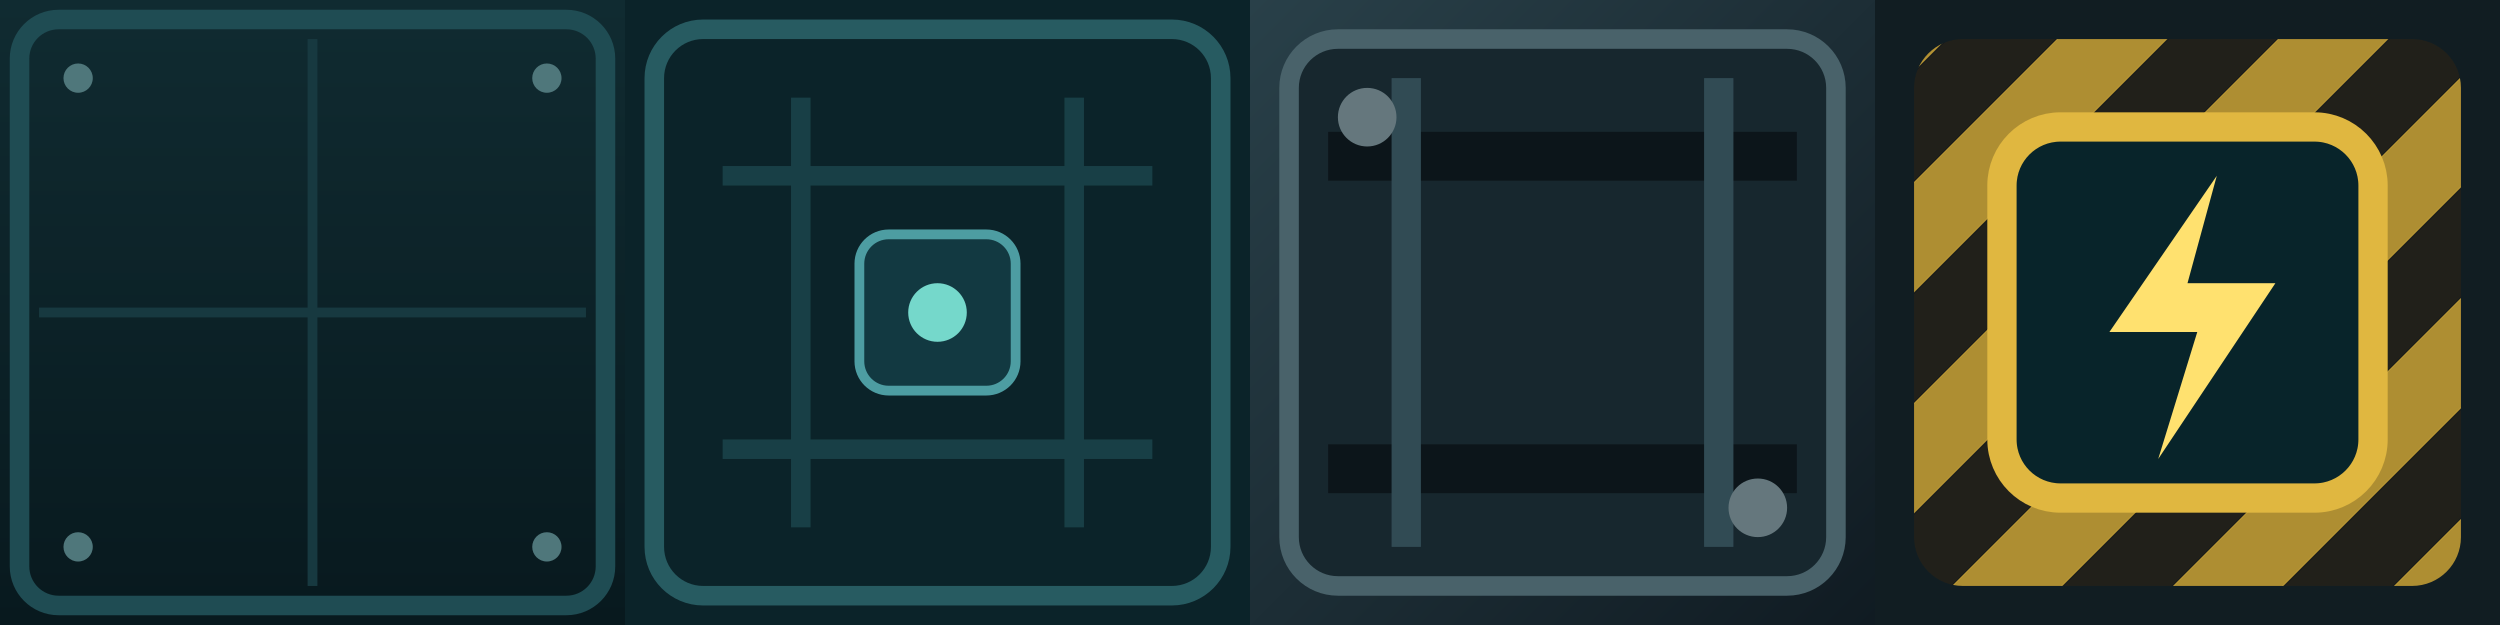
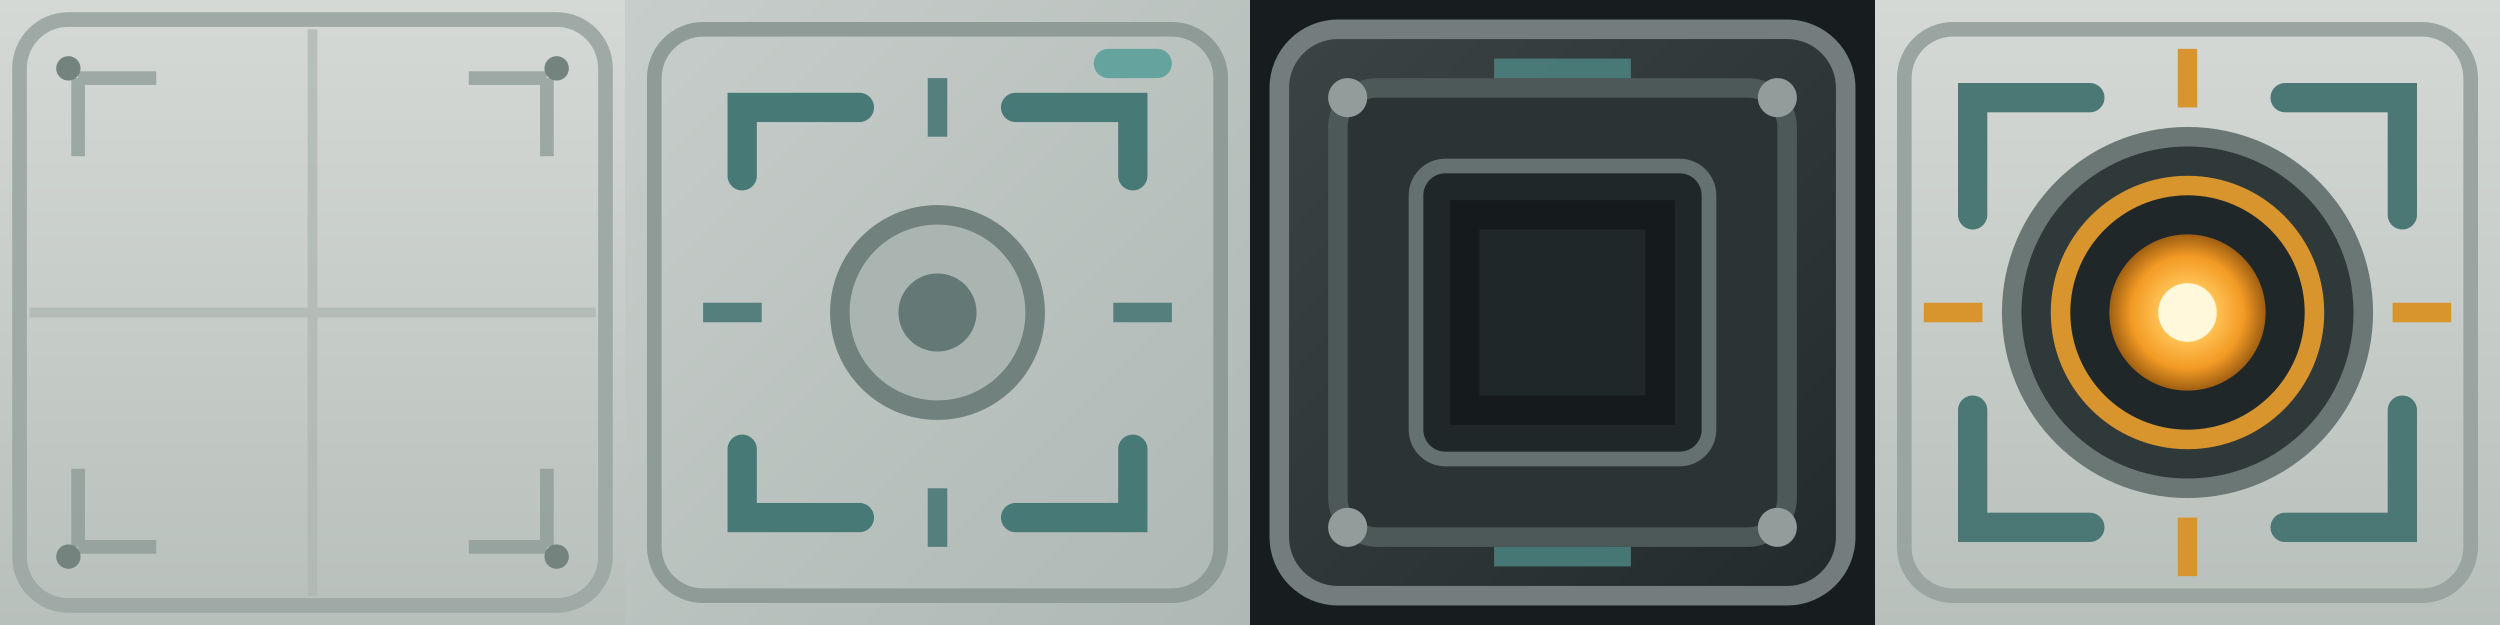
<svg xmlns="http://www.w3.org/2000/svg" width="256" height="64" viewBox="0 0 256 64">
  <defs>
-     <linearGradient id="floor" x1="0" y1="0" x2="0" y2="1">
-       <stop offset="0" stop-color="#102b31" />
-       <stop offset="1" stop-color="#08191e" />
+     <linearGradient id="ceramic" x1="0" y1="0" x2="0" y2="1">
+       <stop offset="0" stop-color="#d5d9d5" />
+       <stop offset="1" stop-color="#b8c0bc" />
    </linearGradient>
-     <linearGradient id="wall" x1="0" y1="0" x2="1" y2="1">
-       <stop offset="0" stop-color="#294049" />
-       <stop offset="1" stop-color="#101b22" />
+     <linearGradient id="ceramicInset" x1="0" y1="0" x2="1" y2="1">
+       <stop offset="0" stop-color="#c7cdca" />
+       <stop offset="1" stop-color="#aeb8b4" />
    </linearGradient>
-     <pattern id="hazard" width="16" height="16" patternUnits="userSpaceOnUse" patternTransform="rotate(45)">
-       <rect width="8" height="16" fill="#d6aa36" />
-       <rect x="8" width="8" height="16" fill="#252118" />
-     </pattern>
+     <linearGradient id="graphite" x1="0" y1="0" x2="1" y2="1">
+       <stop offset="0" stop-color="#3b4445" />
+       <stop offset="1" stop-color="#232a2c" />
+     </linearGradient>
+     <radialGradient id="core" cx="50%" cy="50%" r="50%">
+       <stop offset="0" stop-color="#fff1b6" />
+       <stop offset=".38" stop-color="#ffc052" />
+       <stop offset=".72" stop-color="#f29a24" />
+       <stop offset="1" stop-color="#9f5f12" />
+     </radialGradient>
  </defs>
  <g transform="translate(0 0)">
-     <rect width="64" height="64" fill="url(#floor)" />
-     <rect x="2" y="2" width="60" height="60" rx="4" fill="none" stroke="#1f4c53" stroke-width="2" />
-     <path d="M32 4V60M4 32H60" stroke="#173940" stroke-width="1" />
-     <circle cx="8" cy="8" r="1.5" fill="#4f777b" />
-     <circle cx="56" cy="8" r="1.5" fill="#4f777b" />
-     <circle cx="8" cy="56" r="1.5" fill="#4f777b" />
-     <circle cx="56" cy="56" r="1.5" fill="#4f777b" />
+     <rect width="64" height="64" fill="url(#ceramic)" />
+     <rect x="2" y="2" width="60" height="60" rx="5" fill="none" stroke="#9fa9a5" stroke-width="1.5" />
+     <path d="M32 3V61M3 32H61" stroke="#adb6b2" stroke-width="1" opacity=".72" />
+     <path d="M8 8h8M8 8v8M56 8h-8M56 8v8M8 56h8M8 56v-8M56 56h-8M56 56v-8" stroke="#879691" stroke-width="1.4" opacity=".7" />
+     <circle cx="7" cy="7" r="1.25" fill="#75837f" />
+     <circle cx="57" cy="7" r="1.25" fill="#75837f" />
+     <circle cx="7" cy="57" r="1.25" fill="#75837f" />
+     <circle cx="57" cy="57" r="1.25" fill="#75837f" />
  </g>
  <g transform="translate(64 0)">
-     <rect width="64" height="64" fill="#0b2329" />
-     <rect x="3" y="3" width="58" height="58" rx="5" fill="none" stroke="#275b61" stroke-width="2" />
-     <path d="M10 18H54M10 46H54M18 10V54M46 10V54" stroke="#183f46" stroke-width="2" />
-     <rect x="24" y="24" width="16" height="16" rx="3" fill="#123941" stroke="#4d9da2" />
-     <circle cx="32" cy="32" r="3" fill="#75d8cb" />
+     <rect width="64" height="64" fill="url(#ceramicInset)" />
+     <rect x="3" y="3" width="58" height="58" rx="5" fill="none" stroke="#8e9b97" stroke-width="1.5" />
+     <path d="M12 18V11h12M52 18V11H40M12 46v7h12M52 46v7H40" fill="none" stroke="#477976" stroke-width="3" stroke-linecap="round" />
+     <circle cx="32" cy="32" r="10" fill="#aab5b1" stroke="#71817d" stroke-width="2" />
+     <circle cx="32" cy="32" r="4" fill="#647975" />
+     <path d="M32 8v6M32 50v6M8 32h6M50 32h6" stroke="#557f7c" stroke-width="2" />
+     <rect x="48" y="5" width="8" height="3" rx="1.5" fill="#65a49e" />
  </g>
  <g transform="translate(128 0)">
-     <rect width="64" height="64" fill="url(#wall)" />
-     <rect x="4" y="4" width="56" height="56" rx="5" fill="#17272e" stroke="#49626a" stroke-width="2" />
-     <path d="M8 16H56M8 48H56" stroke="#0c151a" stroke-width="5" />
-     <path d="M16 8V56M48 8V56" stroke="#314b54" stroke-width="3" />
-     <circle cx="12" cy="12" r="3" fill="#65777d" />
-     <circle cx="52" cy="52" r="3" fill="#65777d" />
+     <rect width="64" height="64" fill="#171c1e" />
+     <rect x="3" y="3" width="58" height="58" rx="6" fill="url(#graphite)" stroke="#737d7d" stroke-width="2" />
+     <rect x="9" y="9" width="46" height="46" rx="4" fill="#2b3335" stroke="#4d5859" stroke-width="2" />
+     <rect x="17" y="17" width="30" height="30" rx="3" fill="#202729" stroke="#657071" stroke-width="1.5" />
+     <path d="M22 22h20v20H22z" fill="none" stroke="#151a1c" stroke-width="3" />
+     <circle cx="10" cy="10" r="2" fill="#929c9a" />
+     <circle cx="54" cy="10" r="2" fill="#929c9a" />
+     <circle cx="10" cy="54" r="2" fill="#929c9a" />
+     <circle cx="54" cy="54" r="2" fill="#929c9a" />
+     <path d="M25 7h14M25 57h14" stroke="#4f8b86" stroke-width="2" opacity=".78" />
  </g>
  <g transform="translate(192 0)">
-     <rect width="64" height="64" fill="#111d22" />
-     <rect x="4" y="4" width="56" height="56" rx="5" fill="url(#hazard)" opacity=".8" />
-     <rect x="13" y="13" width="38" height="38" rx="6" fill="#08242a" stroke="#e0b740" stroke-width="3" />
-     <path d="M35 18 24 34h9l-4 13 12-18h-9z" fill="#ffe16f" />
+     <rect width="64" height="64" fill="url(#ceramic)" />
+     <rect x="3" y="3" width="58" height="58" rx="5" fill="none" stroke="#9aa5a1" stroke-width="1.5" />
+     <path d="M10 22V10h12M54 22V10H42M10 42v12h12M54 42v12H42" fill="none" stroke="#4b7774" stroke-width="3" stroke-linecap="round" />
+     <circle cx="32" cy="32" r="18" fill="#30393a" stroke="#6a7774" stroke-width="2" />
+     <circle cx="32" cy="32" r="13" fill="#202728" stroke="#d8952d" stroke-width="2" />
+     <circle cx="32" cy="32" r="8" fill="url(#core)" />
+     <circle cx="32" cy="32" r="3" fill="#fff8db" />
+     <path d="M32 5v6M32 53v6M5 32h6M53 32h6" stroke="#d8952d" stroke-width="2" />
  </g>
</svg>
